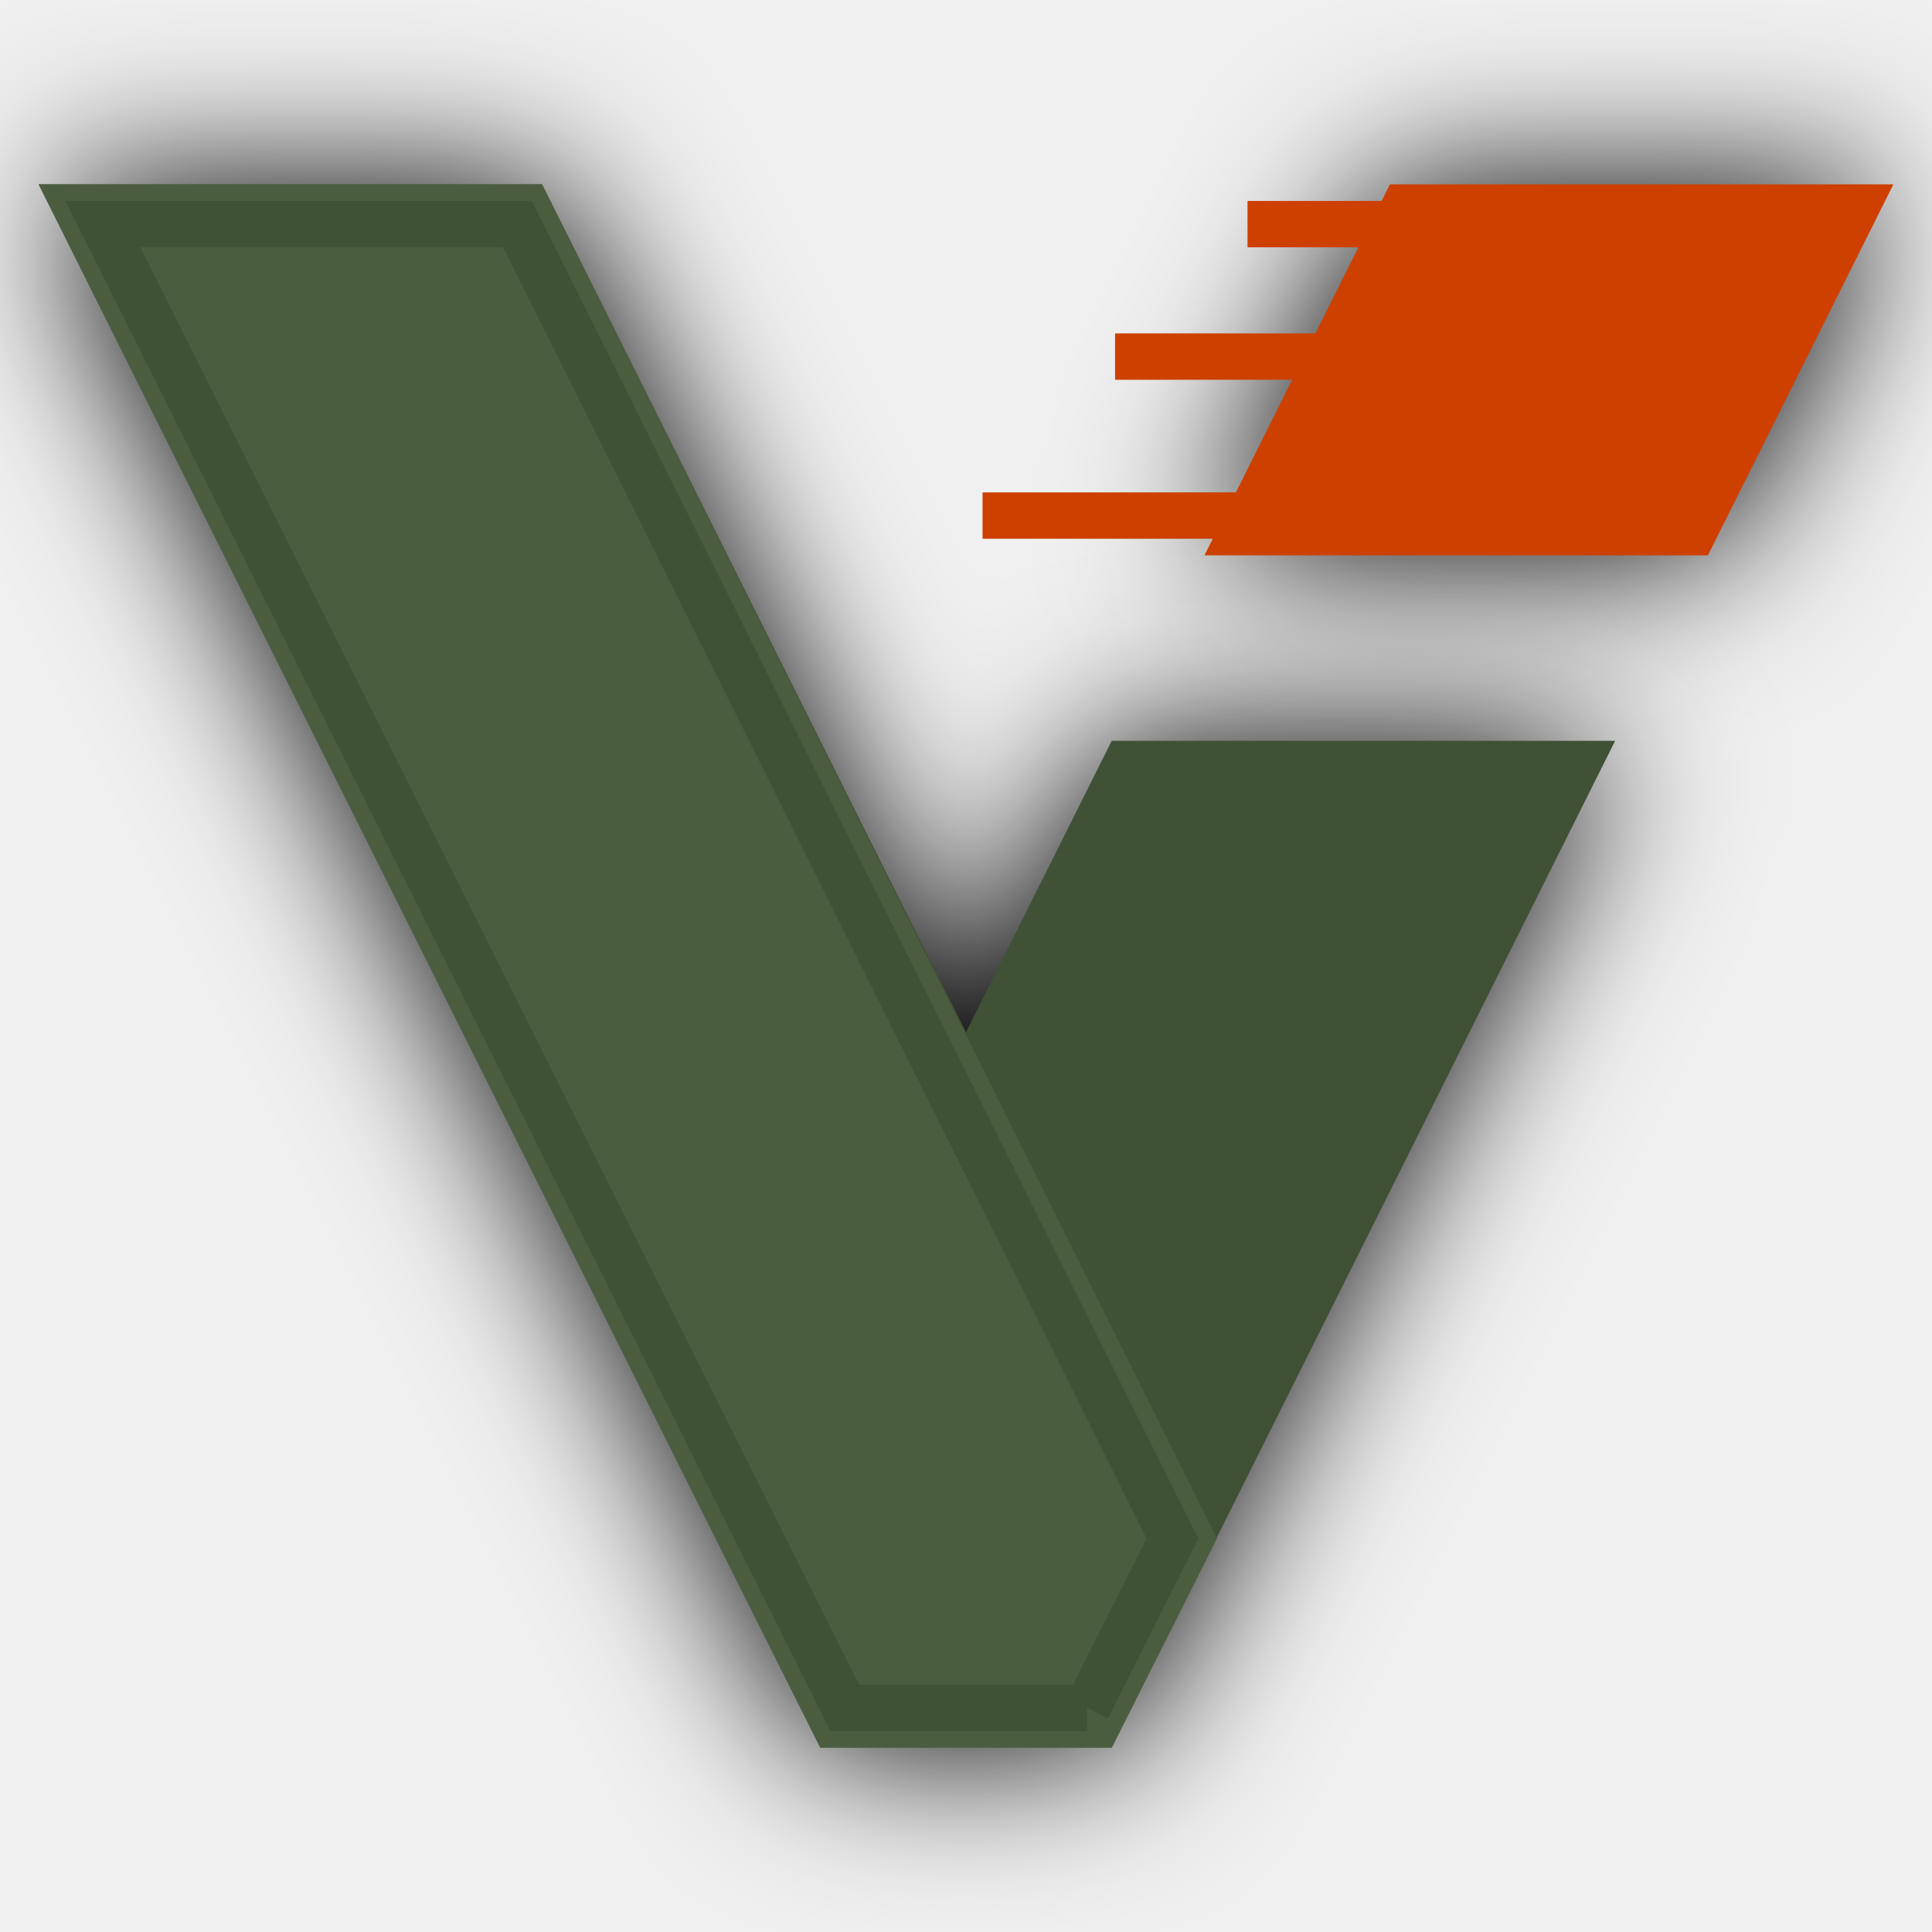
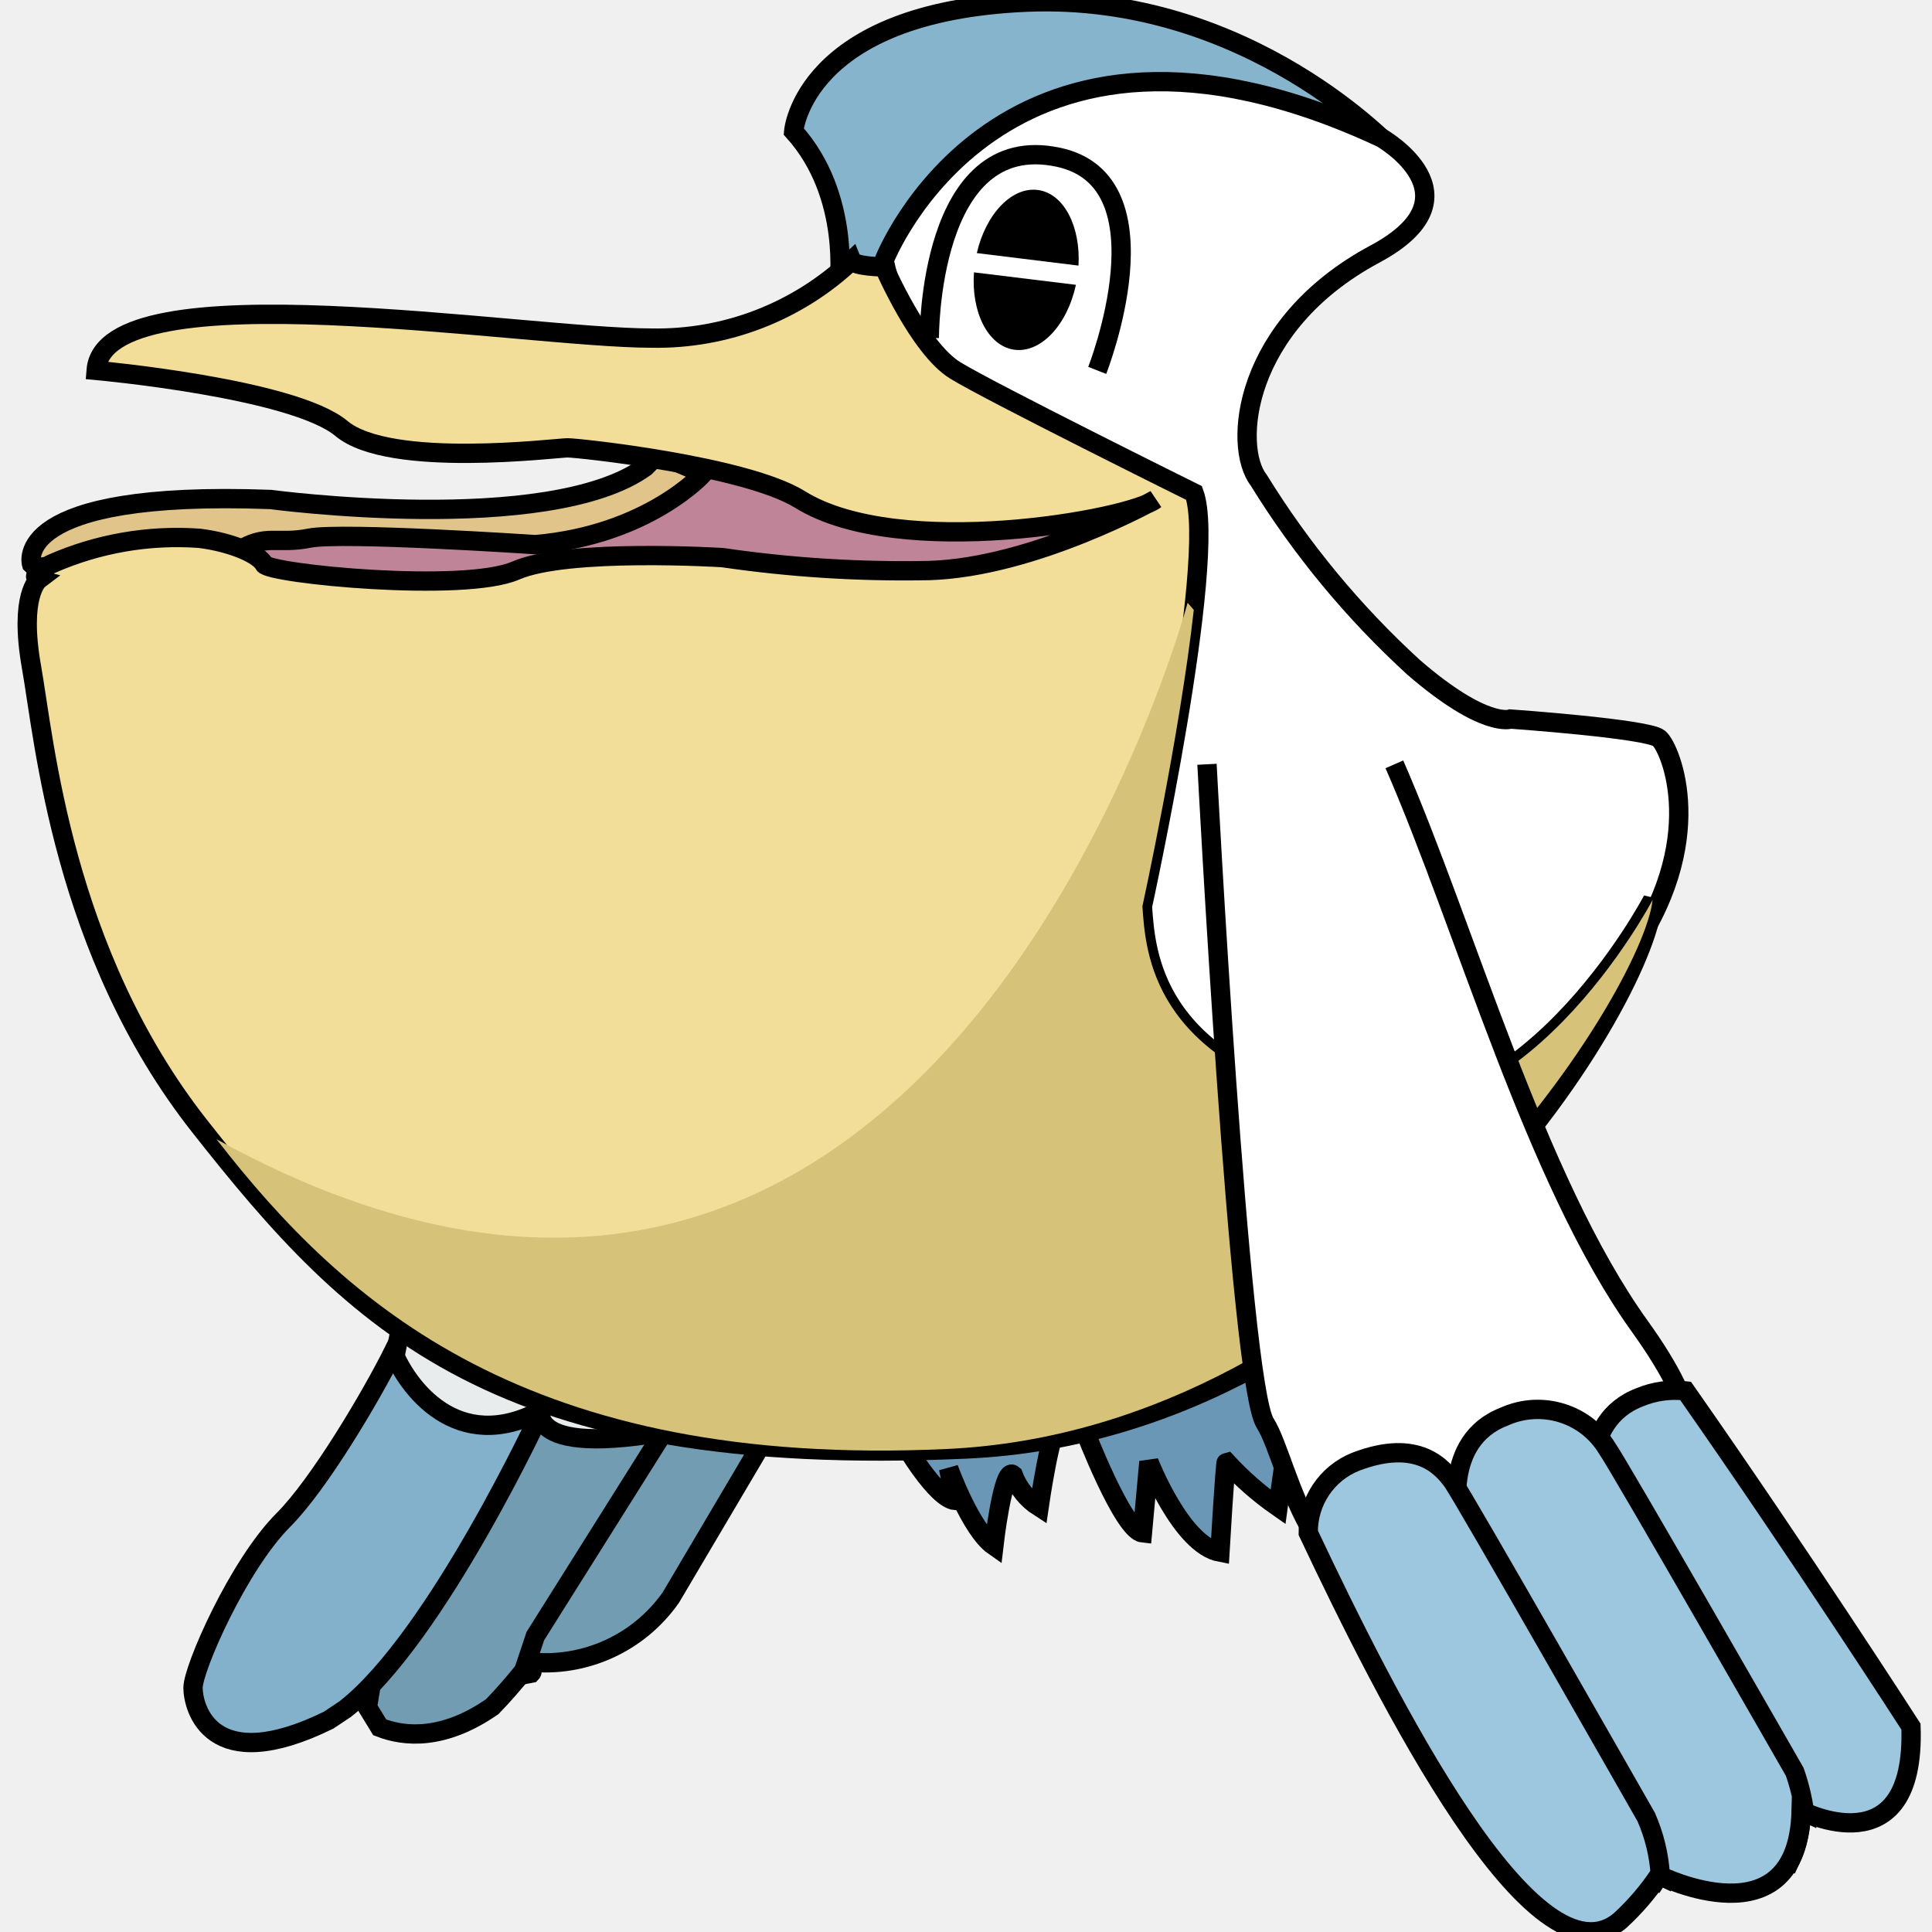
- <svg xmlns="http://www.w3.org/2000/svg" xmlns:xlink="http://www.w3.org/1999/xlink" width="100px" height="100px" id="verdaccio">
+ <svg xmlns="http://www.w3.org/2000/svg" width="100" height="100" viewBox="0 0 100 100">
  <defs>
-     <path d="M48 17.6L32.8 48H24L.4.8h15.2l12.8 25.6 4.4-8.8H48z" id="a" />
-     <filter id="b" filterUnits="objectBoundingBox" height="140.3%" width="139.9%" y="-11.7%" x="-20%">
-       <feGaussianBlur stdDeviation="2.5" />
-     </filter>
-     <path d="M50.8 12H35.6L41.2.8h15.2L50.8 12z" id="c" />
-     <filter id="d" filterUnits="objectBoundingBox" height="269.6%" width="191.3%" y="-49.1%" x="-45.7%">
-       <feGaussianBlur stdDeviation="2.5" />
-     </filter>
-     <path d="M32.8 48H24L.4.8h15.2l20.377 40.89L32.8 48z" id="e" />
+     <style>
+       .cls-1 {
+         fill: #6a97b5;
+       }
+ 
+       .cls-1, .cls-10, .cls-11, .cls-13, .cls-2, .cls-3, .cls-4, .cls-5, .cls-6, .cls-8 {
+         stroke: #000;
+         stroke-width: 1px;
+       }
+ 
+       .cls-1, .cls-10, .cls-11, .cls-12, .cls-13, .cls-2, .cls-3, .cls-4, .cls-5, .cls-6, .cls-7, .cls-8, .cls-9 {
+         fill-rule: evenodd;
+       }
+ 
+       .cls-2 {
+         fill: #e9eced;
+       }
+ 
+       .cls-3 {
+         fill: #729cb2;
+       }
+ 
+       .cls-4 {
+         fill: #83b1cb;
+       }
+ 
+       .cls-5 {
+         fill: #86b4cd;
+       }
+ 
+       .cls-6 {
+         fill: #fff;
+       }
+ 
+       .cls-8 {
+         fill: none;
+       }
+ 
+       .cls-9 {
+         fill: #bf8498;
+       }
+ 
+       .cls-10 {
+         fill: #e1c489;
+       }
+ 
+       .cls-11 {
+         fill: #f2de99;
+         stroke-linecap: round;
+       }
+ 
+       .cls-12 {
+         fill: #d7c279;
+       }
+ 
+       .cls-13 {
+         fill: #9dc6df;
+       }
+     </style>
  </defs>
-   <path fill="none" d="M-1-1h582v402H-1z" />
-   <g stroke="null" fill-rule="evenodd" fill="none">
-     <use transform="translate(-37.027 -40.362) scale(1.71429)" x="22.366" y="28.311" xlink:href="#a" filter="url(#b)" fill="#000" />
-     <use transform="translate(-37.027 -40.362) scale(1.71429)" x="22.366" y="28.311" xlink:href="#a" fill="#405236" />
-     <path stroke="#405236" d="M80.27 40.4H58.816L50 58.028 26.785 11.6H5.33l38.4 76.8h12.542l24-48z" stroke-width="2.4" />
-     <use transform="translate(-37.027 -40.362) scale(1.71429)" x="22.366" y="28.311" xlink:href="#c" filter="url(#d)" fill="#000" />
-     <use transform="translate(-37.027 -40.362) scale(1.71429)" x="22.366" y="28.311" xlink:href="#c" fill="#CD4000" />
-     <path stroke="#CD4000" d="M87.128 26.686L94.671 11.6H73.215l-7.543 15.086h21.456z" stroke-width="2.4" />
-     <use transform="translate(-37.027 -40.362) scale(1.71429)" x="22.366" y="28.311" xlink:href="#e" fill="#4A5E3F" />
-     <path stroke="#405236" d="M56.274 88.4l4.415-8.763L26.783 11.6H5.33l38.4 76.8h12.547-.002z" stroke-width="2.4" />
-     <path stroke="#CD4000" stroke-linecap="square" stroke-width="2.4" d="M65.771 11.6h26.094m-32.95 6.857h26.092m-32.95 8.229H78.15" />
-   </g>
+   <path id="形状_12_拷贝" data-name="形状 12 拷贝" class="cls-1" d="M56.123,73.991s2.006,5.237,3.009,5.349l0.334-3.677s1.669,4.3,3.677,4.68c0,0,.273-4.673.334-4.68A16.229,16.229,0,0,0,66.151,78s1.31-9.779,1.671-9.36C67.823,68.642,56.373,73.28,56.123,73.991Z" />
+   <path id="形状_12" data-name="形状 12" class="cls-1" d="M46.763,74.659s1.671,2.9,2.674,3.009L49.1,76s1.142,3.174,2.34,4.011c0,0,.474-4.138,1-3.677A3.361,3.361,0,0,0,53.783,78s0.641-4.431,1-4.011C54.785,73.991,47.013,73.949,46.763,74.659Z" />
+   <path id="形状_13" data-name="形状 13" class="cls-2" d="M20.354,70.648L21.022,67.3l18.386,4.68L38.74,75.662,28.042,76l-8.023-3.677Z" />
+   <path id="形状_11_拷贝_4" data-name="形状 11 拷贝 4" class="cls-3" d="M19.654,89.407l-0.637-1.042,0.334-2.006,8.692-13.706s-1.427,2.946,7.02,1.337c0,0-5.084,9.718-9.585,14.347C22.96,90.081,20.951,89.913,19.654,89.407Z" />
+   <path id="形状_11" data-name="形状 11" class="cls-4" d="M17.863,88.466l-0.852.568c-6.129,3.009-7.02-.669-7.02-1.672s2.34-6.351,4.68-8.692c1.863-1.863,4.569-6.455,5.683-8.691,0.686,1.72,3.264,5.405,7.689,3.009C28.042,72.988,22.607,84.761,17.863,88.466Z" />
+   <path id="形状_11_拷贝_2" data-name="形状 11 拷贝 2" class="cls-3" d="M38.511,74.2l0.563,1.125-4.346,7.354a7.939,7.939,0,0,1-7.354,3.343c-0.184.2,0.3,0.4,0.123,0.581l-0.458.088,0.669-2.006L34.721,73.53C34.553,74.07,34.938,74.746,38.511,74.2Zm-3.79-.672a1.567,1.567,0,0,1,.341-0.543Z" />
+   <path id="形状_4" data-name="形状 4" class="cls-5" d="M43.42,14.822s0.669-4.68-2.34-8.023c0,0,.5-6.184,12.034-6.686S72.168,7.8,72.168,7.8a14.3,14.3,0,0,0-8.692-2.34c-1.458.049-8.551-.023-11.7,2.006-3.306,2.129-5.308,9.107-5.683,8.691C45.969,16.02,43.42,14.822,43.42,14.822Z" />
+   <path id="形状_5" data-name="形状 5" class="cls-6" d="M45.76,13.484S51.777-2.06,71.5,7.133c0,0,5.269,3.014-.334,6.017-6.868,3.68-7.368,9.972-6.017,11.7a45.5,45.5,0,0,0,8.023,9.694c3.677,3.176,5.014,2.674,5.014,2.674s7.1,0.5,7.689,1S88.549,43.57,84.2,49.588,74.258,59.951,71.166,59.616s-9.36-2.34-12.7-11.7A62.612,62.612,0,0,0,60.8,35.882a94.978,94.978,0,0,0,.334-10.363s-9.193-3.677-10.029-4.68S46.846,18.5,45.76,13.484Z" />
+   <path id="椭圆_1" data-name="椭圆 1" class="cls-7" d="M50.56,13.1c0.468-2.041,1.838-3.473,3.2-3.261,1.322,0.206,2.178,1.9,2.063,3.908Zm5.128,1.642c-0.447,2.091-1.837,3.57-3.218,3.355-1.343-.21-2.206-1.95-2.057-4Z" />
+   <path id="形状_8" data-name="形状 8" class="cls-8" d="M48.1,17.5s-0.065-10.807,6.686-9.36c5.85,1.254,2.006,11.032,2.006,11.032" />
+   <path id="形状_3" data-name="形状 3" class="cls-9" d="M11.662,28.862s-1.671-2.591,10.7-1.671S35.4,23.764,36.734,24.516s16.715,1.672,16.715,1.672h6.686l-5.683,3.677L42.082,31.536H26.371l-7.02.334-4.68-1.337Z" />
+   <path id="形状_2" data-name="形状 2" class="cls-10" d="M1.633,29.2S0.463,25.352,14,25.853c0,0,14.374,1.922,19.389-1.671l0.669-.669,2.34,1s-2.841,3.176-8.692,3.677c0,0-10.029-.669-11.7-0.334s-2.256-.251-3.677.669A16.866,16.866,0,0,0,3.3,29.2S1.968,29.53,1.633,29.2Z" />
+   <path id="形状_1_拷贝" data-name="形状 1 拷贝" class="cls-11" d="M44.088,13.484A14.674,14.674,0,0,1,33.725,17.5c-6.686,0-28.331-3.677-28.749,1.671,0,0,10.2.919,12.7,3.009s11.115,1,11.7,1,9.226,0.929,12.034,2.674c5.165,3.209,17.132,1,18.386,0,0,0-6.268,3.51-11.7,3.677a65,65,0,0,1-10.7-.669s-8.023-.5-10.7.669S13.919,29.7,13.668,29.2s-1.651-1.126-3.343-1.337A16.142,16.142,0,0,0,2.636,29.2C1.37,29.834,2,30,2,30s-1.035.784-.367,4.544,1.588,14.709,8.692,23.735C18.408,68.549,25.791,76.092,50,75c22.23-1,35.54-23.992,35.54-28.421,0,0-6.853,13.121-16.38,10.7S59.3,49.337,59.131,46.913c0,0,3.928-17.968,2.674-21.395,0,0-10.575-5.243-12.369-6.351-1.877-1.16-3.677-5.349-3.677-5.349S44.22,13.8,44.088,13.484Z" />
+   <path id="形状_9" data-name="形状 9" class="cls-12" d="M49,75c-21.665,1-31.132-7.444-37.793-16.034C48.553,79.541,61.471,31.2,61.471,31.2l0.319,0.368c-0.718,6.465-2.659,15.344-2.659,15.344,0.167,2.424.5,7.939,10.029,10.363s16.38-10.7,16.38-10.7C85.033,51.375,70.846,73.987,49,75Z" />
+   <path id="形状_7_拷贝_3" data-name="形状 7 拷贝 3" class="cls-6" d="M62.474,39.559s1.671,32.008,3.009,34.1,2.507,11.031,8.357,6.017c0,0,8.286,1.9,9.026-4.011,0,0,8.744,2.357,2.006-7.02-5.424-7.548-9.031-20.7-12.7-29.083" />
+   <path id="形状_7_拷贝_2" data-name="形状 7 拷贝 2" class="cls-13" d="M93.229,93.714a5.881,5.881,0,0,1-.548,2.551c-4.433-2.665-6.138-8.9-6.138-8.9l-4.011-9.694s-0.919-4.1,2.34-5.349a4.737,4.737,0,0,1,2.372-.331c5.972,8.528,11.668,17.38,11.668,17.38C99.162,96.806,93.229,93.714,93.229,93.714Z" />
+   <path id="形状_7_拷贝" data-name="形状 7 拷贝" class="cls-13" d="M92.894,91.708A10.685,10.685,0,0,1,93.4,93.8c-0.109-.049-0.172-0.082-0.172-0.082-0.167,6.936-7.354,3.343-7.354,3.343a2,2,0,0,1-.142.253c-4.486-2.64-6.209-8.945-6.209-8.945l-4.011-9.694s-0.919-4.095,2.34-5.349A4.21,4.21,0,0,1,83.2,74.994C83.7,75.662,92.894,91.708,92.894,91.708Z" />
+   <path id="形状_7" data-name="形状 7" class="cls-13" d="M85.939,97.088l-0.065-.031a12.985,12.985,0,0,1-2.006,2.34c-4.424,3.791-12.1-11.481-16.153-20.059a3.9,3.9,0,0,1,2.447-3.676c3.259-1.254,4.513.334,5.014,1S85.206,94.048,85.206,94.048A8.765,8.765,0,0,1,85.939,97.088Z" />
</svg>
